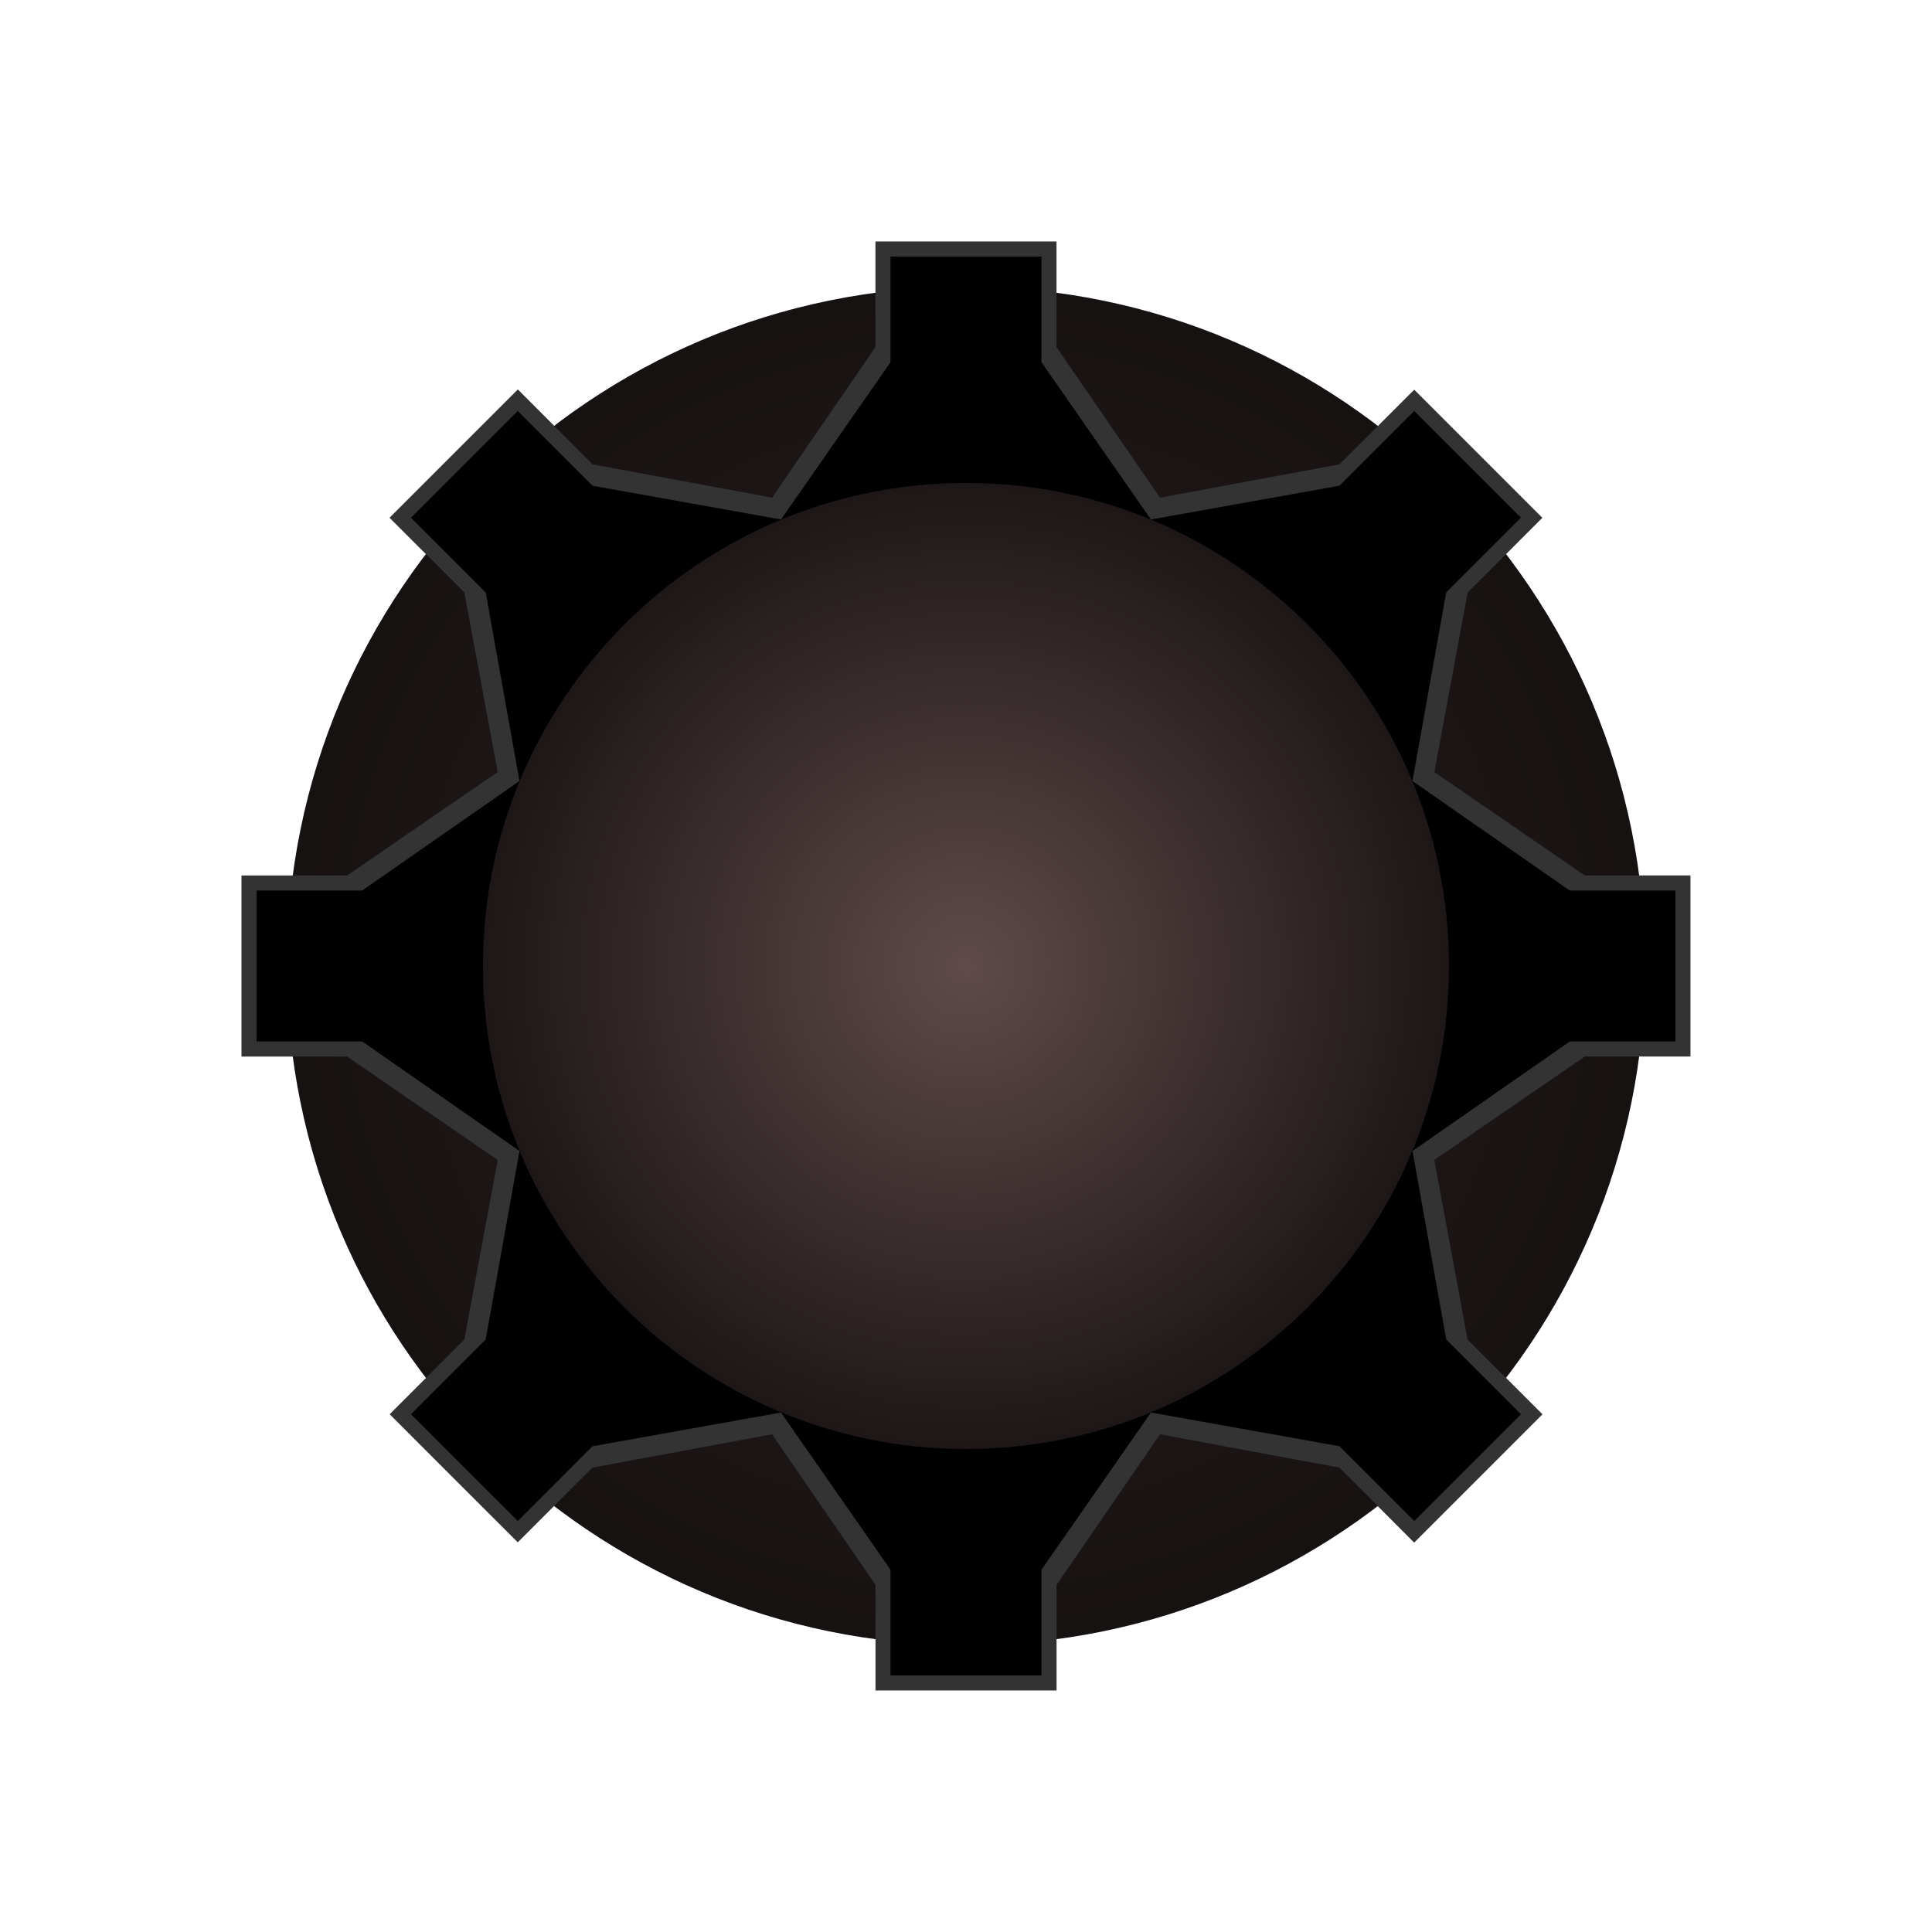
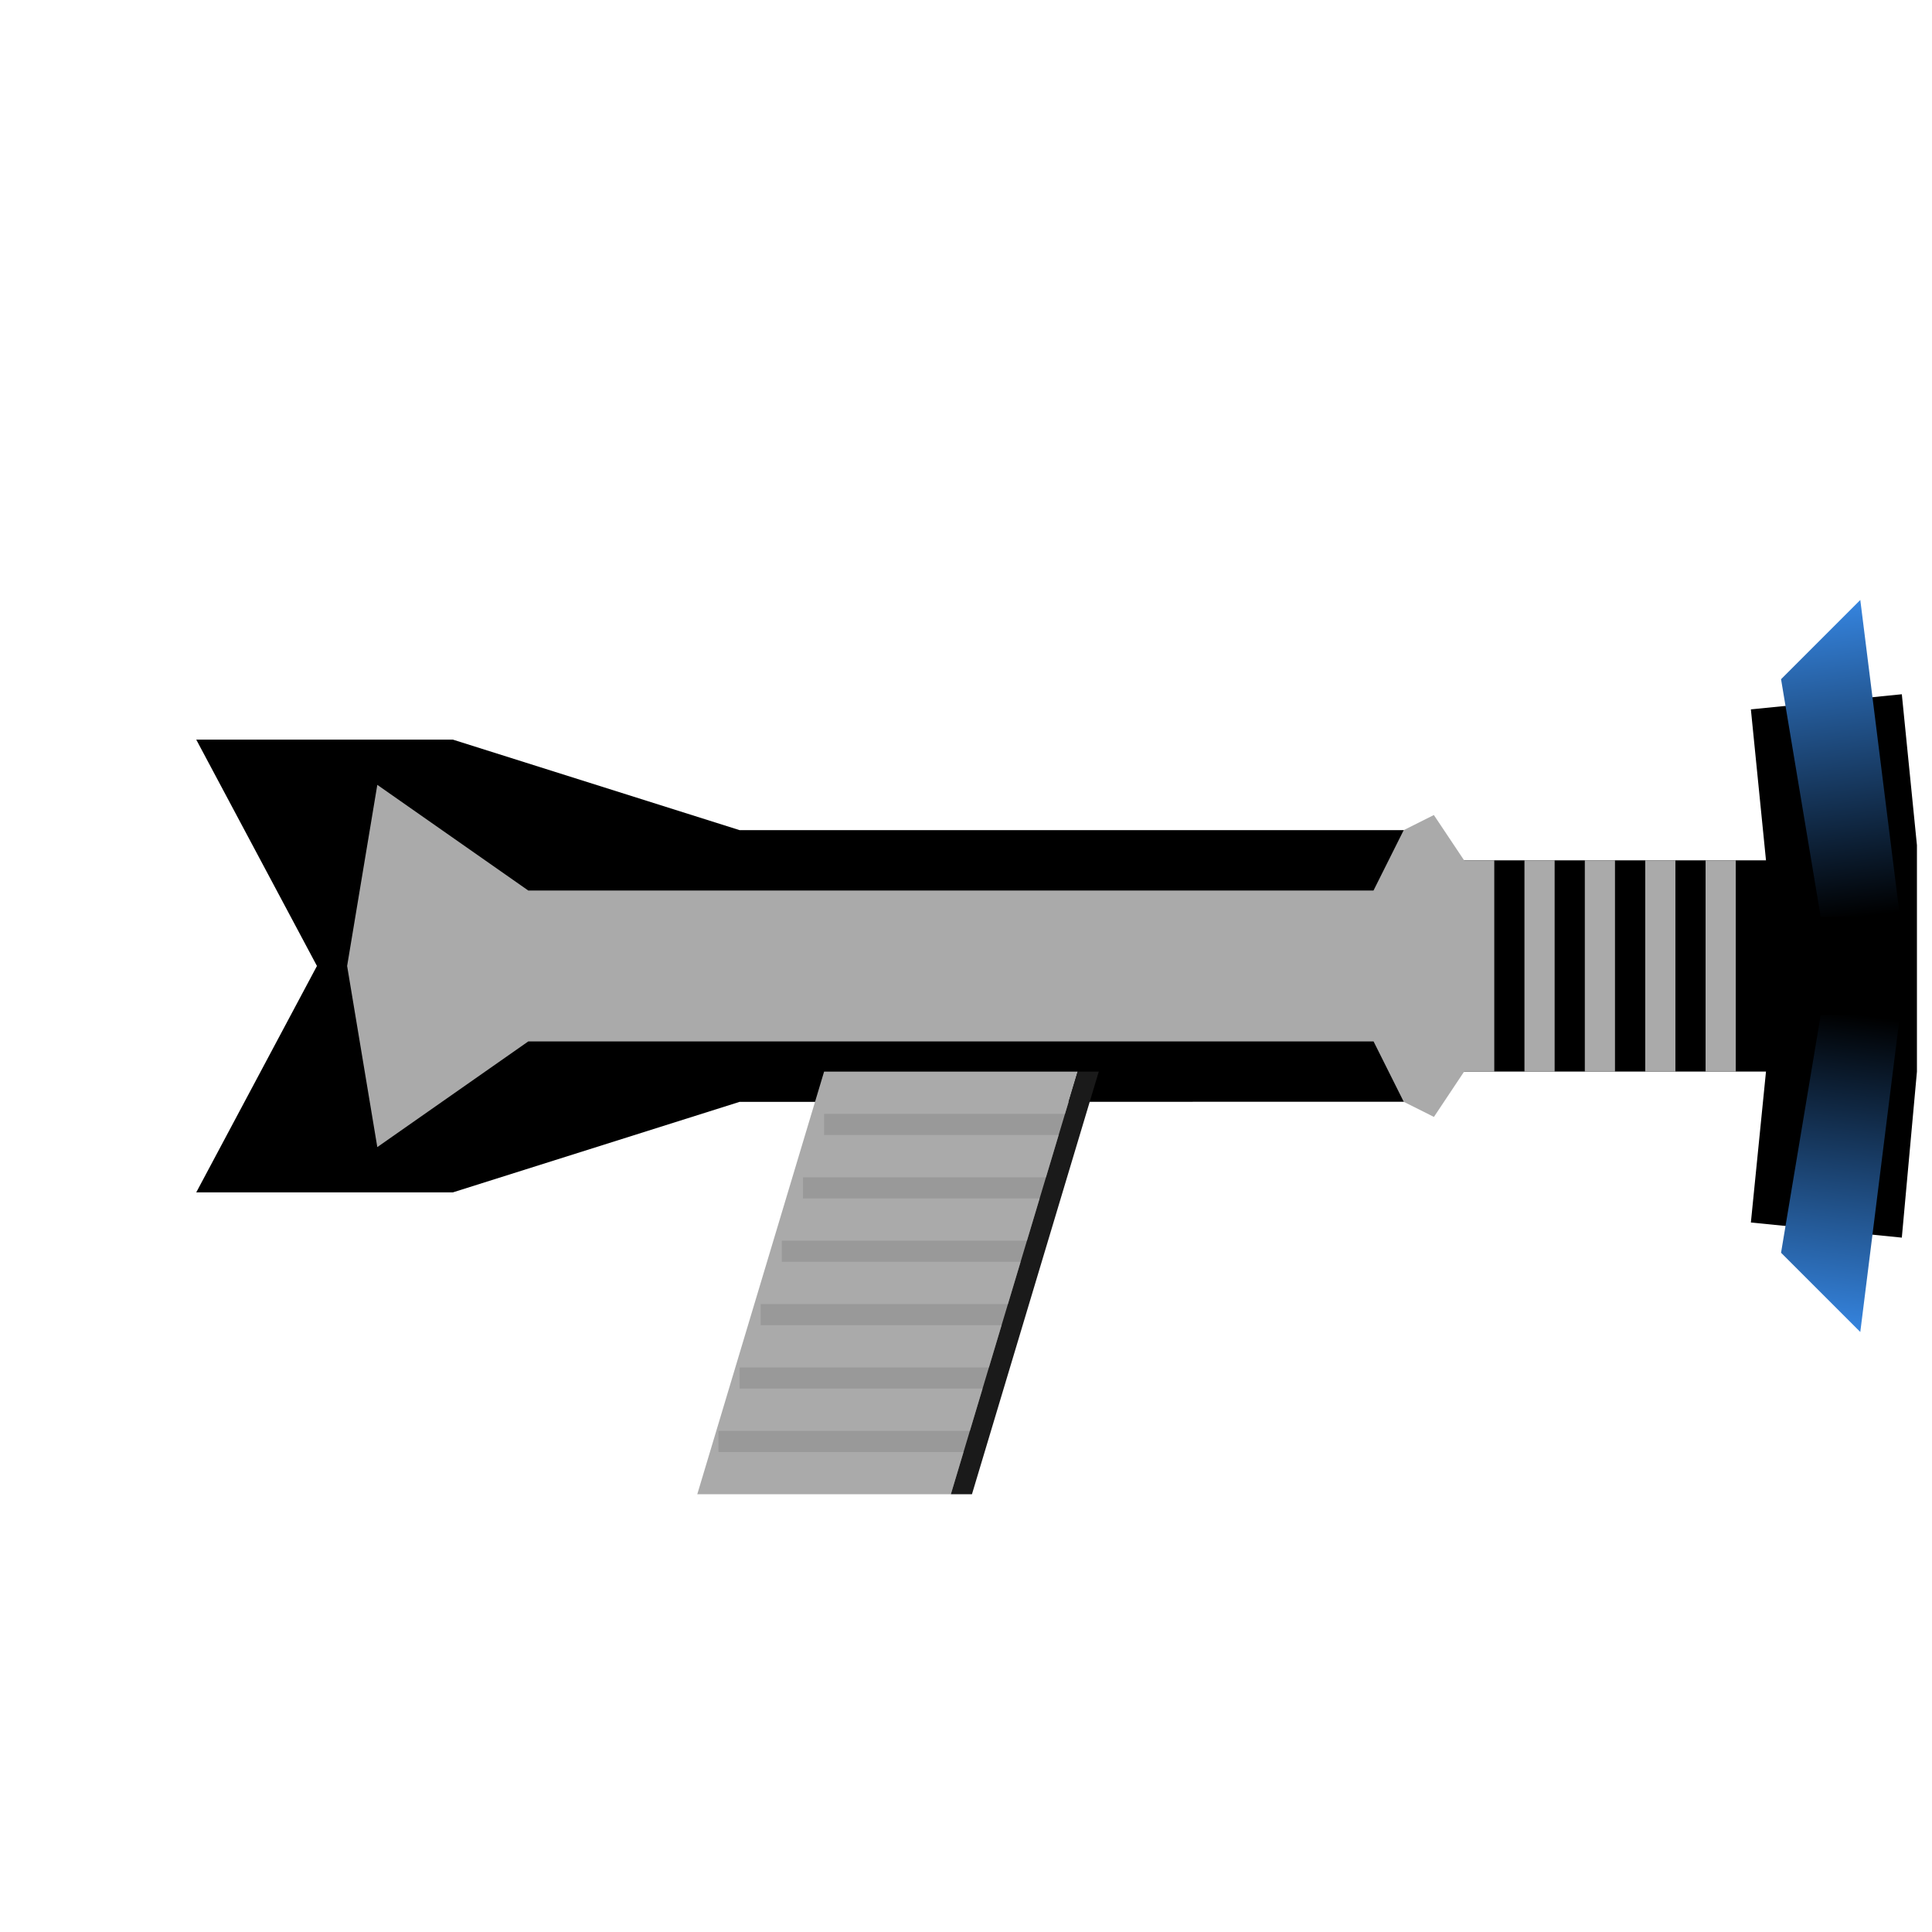
<svg xmlns="http://www.w3.org/2000/svg" xmlns:xlink="http://www.w3.org/1999/xlink" id="svg8" version="1.1" viewBox="0 0 33.867 33.867" height="128" width="128">
  <defs id="defs2">
+     <linearGradient id="linearGradient1990">
+       <stop style="stop-color:#3686e2;stop-opacity:1" offset="0" id="stop933" />
+       <stop style="stop-color:#000000;stop-opacity:1" offset="1" id="stop936" />
+     </linearGradient>
    <linearGradient id="linearGradient2071">
      <stop id="stop2067" offset="0" style="stop-color:#604a4a;stop-opacity:1" />
      <stop id="stop2069" offset="1" style="stop-color:#130f0f;stop-opacity:1" />
-     </linearGradient>
-     <linearGradient id="linearGradient1990">
-       <stop id="stop1986" offset="0" style="stop-color:#565656;stop-opacity:1;" />
-       <stop id="stop1988" offset="1" style="stop-color:#000000;stop-opacity:1" />
    </linearGradient>
    <linearGradient id="linearGradient916-6">
      <stop style="stop-color:#503e3e;stop-opacity:1" offset="0" id="stop935" />
      <stop style="stop-color:#241c1c;stop-opacity:1" offset="1" id="stop937" />
    </linearGradient>
    <linearGradient id="linearGradient916-6-7">
      <stop id="stop912" offset="0" style="stop-color:#2b2121;stop-opacity:1" />
      <stop id="stop914" offset="1" style="stop-color:#000000;stop-opacity:1" />
    </linearGradient>
    <linearGradient id="linearGradient875">
      <stop id="stop871" offset="0" style="stop-color:#000000;stop-opacity:1" />
      <stop id="stop873" offset="1" style="stop-color:#666666;stop-opacity:1" />
    </linearGradient>
    <radialGradient r="13.229" fy="280.067" fx="16.933" cy="280.067" cx="16.933" gradientTransform="matrix(1.280003,2.4565971e-6,-2.4566003e-6,1.280005,-4.740734,-78.42001)" gradientUnits="userSpaceOnUse" id="radialGradient879" xlink:href="#linearGradient875" />
    <filter height="1.32" y="-0.16" width="1.192" x="-0.096" id="filter961" style="color-interpolation-filters:sRGB">
      <feGaussianBlur id="feGaussianBlur963" stdDeviation="0.159" />
    </filter>
    <radialGradient gradientTransform="matrix(2.133333,-8.9355336e-8,8.935535e-8,2.133333,-19.19111,-19.19111)" gradientUnits="userSpaceOnUse" r="11.906" fy="16.933" fx="16.933" cy="16.933" cx="16.933" id="radialGradient918" xlink:href="#linearGradient916-6-7" />
    <radialGradient gradientTransform="matrix(0.8787879,0,0,0.878492,2.052525,2.057535)" gradientUnits="userSpaceOnUse" r="8.734" fy="16.933" fx="16.933" cy="16.933" cx="16.933" id="radialGradient928" xlink:href="#linearGradient916-6" />
-     <linearGradient gradientUnits="userSpaceOnUse" y2="16.404" x2="32.808" y1="14.287" x1="32.544" id="linearGradient1992" xlink:href="#linearGradient1990" />
-     <linearGradient gradientTransform="matrix(1,0,0,-1,3.0000007e-7,33.86667)" y2="16.404" x2="32.808" y1="14.287" x1="32.544" gradientUnits="userSpaceOnUse" id="linearGradient1996" xlink:href="#linearGradient1990" />
+     <linearGradient gradientUnits="userSpaceOnUse" y2="16.404" x2="32.808" y1="14.287" x1="32.544" id="linearGradient1992" xlink:href="#linearGradient1990" gradientTransform="matrix(2.624999,0,0,2.624999,-53.51196,-26.98749)" />
    <radialGradient r="11.906" fy="16.933" fx="16.933" cy="16.933" cx="16.933" gradientTransform="matrix(0.8222224,4.6609099e-7,-2.9765939e-7,0.8222221,3.010368,3.010363)" gradientUnits="userSpaceOnUse" id="radialGradient2035" xlink:href="#linearGradient2071" />
+     <linearGradient y2="16.404" x2="32.808" y1="14.287" x1="32.544" gradientTransform="matrix(2.624999,0,0,-2.624999,-53.51196,60.85416)" gradientUnits="userSpaceOnUse" id="linearGradient941" xlink:href="#linearGradient1990" />
  </defs>
  <g style="display:none" transform="translate(0,-263.1333)" id="layer1">
    <path id="rect845-3" d="m 12.7,266.573 2.117,-3.44 h 2.117 2.117 l 2.117,3.44 v 26.988 l -2.117,3.44 h -2.117 -2.117 l -2.117,-3.44 z" style="opacity:1;fill:#666666;fill-opacity:1;fill-rule:nonzero;stroke:none;stroke-width:0;stroke-linecap:square;stroke-linejoin:round;stroke-miterlimit:4;stroke-dasharray:none;stroke-dashoffset:0;stroke-opacity:0.992;paint-order:markers fill stroke" />
    <path style="opacity:1;fill:#666666;fill-opacity:1;fill-rule:nonzero;stroke:none;stroke-width:0;stroke-linecap:square;stroke-linejoin:round;stroke-miterlimit:4;stroke-dasharray:none;stroke-dashoffset:0;stroke-opacity:0.992;paint-order:markers fill stroke" d="m 30.427,275.833 3.44,2.117 v 2.117 2.117 l -3.44,2.117 H 3.44 l -3.44,-2.117 v -2.117 -2.117 l 3.44,-2.117 z" id="path863" />
    <path id="path865" d="m 29.584,276.627 3.225,1.72 v 1.72 1.72 l -3.225,1.72 H 4.283 l -3.225,-1.72 v -1.72 -1.72 l 3.225,-1.72 z" style="opacity:1;fill:#1a1a1a;fill-opacity:1;fill-rule:nonzero;stroke:none;stroke-width:0;stroke-linecap:square;stroke-linejoin:round;stroke-miterlimit:4;stroke-dasharray:none;stroke-dashoffset:0;stroke-opacity:0.992;paint-order:markers fill stroke" />
    <path style="opacity:1;fill:#1a1a1a;fill-opacity:1;fill-rule:nonzero;stroke:none;stroke-width:0;stroke-linecap:square;stroke-linejoin:round;stroke-miterlimit:4;stroke-dasharray:none;stroke-dashoffset:0;stroke-opacity:0.992;paint-order:markers fill stroke" d="m 13.494,267.416 1.72,-3.225 h 1.72 1.72 l 1.72,3.225 v 25.301 l -1.72,3.225 h -1.72 -1.72 l -1.72,-3.225 z" id="path869" />
    <circle r="13.229" cy="280.067" cx="16.933" id="path819" style="opacity:1;fill:url(#radialGradient879);fill-opacity:1;fill-rule:nonzero;stroke:none;stroke-width:0;stroke-linecap:square;stroke-linejoin:round;stroke-miterlimit:4;stroke-dasharray:none;stroke-dashoffset:0;stroke-opacity:0.992;paint-order:markers fill stroke" />
  </g>
  <g style="display:none" id="layer3">
    <g transform="rotate(-90,16.80104,17.06563)" id="g1063">
      <path id="path1021" d="M 10.848,8.467 V 0.529 l 4.763,2.117 H 18.256 L 23.019,0.529 V 8.467 L 21.696,12.7 16.933,13.758 12.171,12.7 Z" style="opacity:1;fill:#cccccc;fill-opacity:1;fill-rule:nonzero;stroke:none;stroke-width:0;stroke-linecap:square;stroke-linejoin:round;stroke-miterlimit:4;stroke-dasharray:none;stroke-dashoffset:0;stroke-opacity:0.992;paint-order:markers fill stroke" />
      <path style="opacity:1;fill:#1a1a1a;fill-opacity:1;fill-rule:nonzero;stroke:none;stroke-width:0;stroke-linecap:square;stroke-linejoin:round;stroke-miterlimit:4;stroke-dasharray:none;stroke-dashoffset:0;stroke-opacity:0.992;paint-order:markers fill stroke" d="m 11.377,8.467 3e-6,-4.233 L 12.7,2.91 h 8.467 l 1.323,1.323 -3e-6,4.233 -1.323,4.233 L 19.05,33.867 H 16.933 14.817 L 12.7,12.7 Z" id="rect881" />
      <path id="path891" d="m 12.171,16.669 4.763,1.587 v 2.117 l -4.763,-1.587 z" style="opacity:1;fill:#333333;fill-opacity:1;fill-rule:nonzero;stroke:none;stroke-width:0;stroke-linecap:square;stroke-linejoin:round;stroke-miterlimit:4;stroke-dasharray:none;stroke-dashoffset:0;stroke-opacity:0.992;paint-order:markers fill stroke" />
      <path style="opacity:1;fill:#ff0000;fill-opacity:1;fill-rule:nonzero;stroke:none;stroke-width:0;stroke-linecap:square;stroke-linejoin:round;stroke-miterlimit:4;stroke-dasharray:none;stroke-dashoffset:0;stroke-opacity:0.992;paint-order:markers fill stroke" d="m 12.171,17.198 3.969,1.323 v 1.058 l -3.969,-1.323 z" id="path901" />
      <path id="path903" d="m 12.171,17.198 3.969,1.323 v 1.058 l -3.969,-1.323 z" style="opacity:1;fill:#ff0000;fill-opacity:1;fill-rule:nonzero;stroke:none;stroke-width:0;stroke-linecap:square;stroke-linejoin:round;stroke-miterlimit:4;stroke-dasharray:none;stroke-dashoffset:0;stroke-opacity:0.992;paint-order:markers fill stroke;filter:url(#filter961)" />
      <path style="opacity:1;fill:#cccccc;fill-opacity:1;fill-rule:nonzero;stroke:none;stroke-width:0;stroke-linecap:square;stroke-linejoin:round;stroke-miterlimit:4;stroke-dasharray:none;stroke-dashoffset:0;stroke-opacity:0.992;paint-order:markers fill stroke" d="M 16.404,4.233 16.933,3.969 17.462,4.233 V 33.073 l -0.529,0.265 -0.529,-0.265 z" id="rect1023" />
      <path style="opacity:1;fill:#333333;fill-opacity:1;fill-rule:nonzero;stroke:none;stroke-width:0;stroke-linecap:square;stroke-linejoin:round;stroke-miterlimit:4;stroke-dasharray:none;stroke-dashoffset:0;stroke-opacity:0.992;paint-order:markers fill stroke" d="m 12.171,16.669 4.763,1.587 v 2.117 l -4.763,-1.587 z" id="path967" />
      <path id="path969" d="m 12.171,17.198 3.969,1.323 v 1.058 l -3.969,-1.323 z" style="opacity:1;fill:#ff0000;fill-opacity:1;fill-rule:nonzero;stroke:none;stroke-width:0;stroke-linecap:square;stroke-linejoin:round;stroke-miterlimit:4;stroke-dasharray:none;stroke-dashoffset:0;stroke-opacity:0.992;paint-order:markers fill stroke" />
      <path style="opacity:1;fill:#ff0000;fill-opacity:1;fill-rule:nonzero;stroke:none;stroke-width:0;stroke-linecap:square;stroke-linejoin:round;stroke-miterlimit:4;stroke-dasharray:none;stroke-dashoffset:0;stroke-opacity:0.992;paint-order:markers fill stroke;filter:url(#filter961)" d="m 12.171,17.198 3.969,1.323 v 1.058 l -3.969,-1.323 z" id="path971" />
      <path id="path973" d="m 12.435,20.902 4.498,1.587 v 2.117 l -4.498,-1.587 z" style="opacity:1;fill:#333333;fill-opacity:1;fill-rule:nonzero;stroke:none;stroke-width:0;stroke-linecap:square;stroke-linejoin:round;stroke-miterlimit:4;stroke-dasharray:none;stroke-dashoffset:0;stroke-opacity:0.992;paint-order:markers fill stroke" />
      <path style="opacity:1;fill:#ff0000;fill-opacity:1;fill-rule:nonzero;stroke:none;stroke-width:0;stroke-linecap:square;stroke-linejoin:round;stroke-miterlimit:4;stroke-dasharray:none;stroke-dashoffset:0;stroke-opacity:0.992;paint-order:markers fill stroke" d="m 12.435,21.431 3.748,1.323 v 1.058 l -3.748,-1.323 z" id="path975" />
      <path id="path977" d="m 12.171,21.431 3.969,1.323 v 1.058 l -3.969,-1.323 z" style="opacity:1;fill:#ff0000;fill-opacity:1;fill-rule:nonzero;stroke:none;stroke-width:0;stroke-linecap:square;stroke-linejoin:round;stroke-miterlimit:4;stroke-dasharray:none;stroke-dashoffset:0;stroke-opacity:0.992;paint-order:markers fill stroke;filter:url(#filter961)" transform="matrix(0.9444445,0,0,1,0.9407395,0)" />
      <path style="opacity:1;fill:#333333;fill-opacity:1;fill-rule:nonzero;stroke:none;stroke-width:0;stroke-linecap:square;stroke-linejoin:round;stroke-miterlimit:4;stroke-dasharray:none;stroke-dashoffset:0;stroke-opacity:0.992;paint-order:markers fill stroke" d="m 12.7,25.135 4.233,1.587 v 2.117 L 12.7,27.252 Z" id="path979" />
      <path id="path981" d="m 12.7,25.665 3.528,1.323 v 1.058 L 12.7,26.723 Z" style="opacity:1;fill:#ff0000;fill-opacity:1;fill-rule:nonzero;stroke:none;stroke-width:0;stroke-linecap:square;stroke-linejoin:round;stroke-miterlimit:4;stroke-dasharray:none;stroke-dashoffset:0;stroke-opacity:0.992;paint-order:markers fill stroke" />
      <path style="opacity:1;fill:#ff0000;fill-opacity:1;fill-rule:nonzero;stroke:none;stroke-width:0;stroke-linecap:square;stroke-linejoin:round;stroke-miterlimit:4;stroke-dasharray:none;stroke-dashoffset:0;stroke-opacity:0.992;paint-order:markers fill stroke;filter:url(#filter961)" d="m 12.171,25.665 3.969,1.323 v 1.058 l -3.969,-1.323 z" id="path983" transform="matrix(0.888889,0,0,1,1.88148,0)" />
      <path id="path985" d="m 12.965,29.369 3.969,1.587 v 2.117 l -3.969,-1.587 z" style="opacity:1;fill:#333333;fill-opacity:1;fill-rule:nonzero;stroke:none;stroke-width:0;stroke-linecap:square;stroke-linejoin:round;stroke-miterlimit:4;stroke-dasharray:none;stroke-dashoffset:0;stroke-opacity:0.992;paint-order:markers fill stroke" />
      <path style="opacity:1;fill:#ff0000;fill-opacity:1;fill-rule:nonzero;stroke:none;stroke-width:0;stroke-linecap:square;stroke-linejoin:round;stroke-miterlimit:4;stroke-dasharray:none;stroke-dashoffset:0;stroke-opacity:0.992;paint-order:markers fill stroke" d="m 12.965,29.898 3.307,1.323 v 1.058 l -3.307,-1.323 z" id="path987" />
      <path id="path989" d="m 12.171,29.898 3.969,1.323 v 1.058 l -3.969,-1.323 z" style="opacity:1;fill:#ff0000;fill-opacity:1;fill-rule:nonzero;stroke:none;stroke-width:0;stroke-linecap:square;stroke-linejoin:round;stroke-miterlimit:4;stroke-dasharray:none;stroke-dashoffset:0;stroke-opacity:0.992;paint-order:markers fill stroke;filter:url(#filter961)" transform="matrix(0.8333334,0,0,1,2.822221,0)" />
      <path style="opacity:1;fill:#333333;fill-opacity:1;fill-rule:nonzero;stroke:none;stroke-width:0;stroke-linecap:square;stroke-linejoin:round;stroke-miterlimit:4;stroke-dasharray:none;stroke-dashoffset:0;stroke-opacity:0.992;paint-order:markers fill stroke" d="m 21.696,16.669 -4.763,1.587 v 2.117 l 4.763,-1.587 z" id="path991" />
      <path id="path993" d="m 21.696,17.198 -3.969,1.323 v 1.058 l 3.969,-1.323 z" style="opacity:1;fill:#ff0000;fill-opacity:1;fill-rule:nonzero;stroke:none;stroke-width:0;stroke-linecap:square;stroke-linejoin:round;stroke-miterlimit:4;stroke-dasharray:none;stroke-dashoffset:0;stroke-opacity:0.992;paint-order:markers fill stroke" />
      <path style="opacity:1;fill:#ff0000;fill-opacity:1;fill-rule:nonzero;stroke:none;stroke-width:0;stroke-linecap:square;stroke-linejoin:round;stroke-miterlimit:4;stroke-dasharray:none;stroke-dashoffset:0;stroke-opacity:0.992;paint-order:markers fill stroke;filter:url(#filter961)" d="m 12.171,17.198 3.969,1.323 v 1.058 l -3.969,-1.323 z" id="path995" transform="matrix(-1,0,0,1,33.86667,-4.2000002e-7)" />
      <path id="path997" d="m 21.696,16.669 -4.763,1.587 v 2.117 l 4.763,-1.587 z" style="opacity:1;fill:#333333;fill-opacity:1;fill-rule:nonzero;stroke:none;stroke-width:0;stroke-linecap:square;stroke-linejoin:round;stroke-miterlimit:4;stroke-dasharray:none;stroke-dashoffset:0;stroke-opacity:0.992;paint-order:markers fill stroke" />
      <path style="opacity:1;fill:#ff0000;fill-opacity:1;fill-rule:nonzero;stroke:none;stroke-width:0;stroke-linecap:square;stroke-linejoin:round;stroke-miterlimit:4;stroke-dasharray:none;stroke-dashoffset:0;stroke-opacity:0.992;paint-order:markers fill stroke" d="m 21.696,17.198 -3.969,1.323 v 1.058 l 3.969,-1.323 z" id="path999" />
      <path id="path1001" d="m 12.171,17.198 3.969,1.323 v 1.058 l -3.969,-1.323 z" style="opacity:1;fill:#ff0000;fill-opacity:1;fill-rule:nonzero;stroke:none;stroke-width:0;stroke-linecap:square;stroke-linejoin:round;stroke-miterlimit:4;stroke-dasharray:none;stroke-dashoffset:0;stroke-opacity:0.992;paint-order:markers fill stroke;filter:url(#filter961)" transform="matrix(-1,0,0,1,33.86667,-4.2000002e-7)" />
      <path style="opacity:1;fill:#333333;fill-opacity:1;fill-rule:nonzero;stroke:none;stroke-width:0;stroke-linecap:square;stroke-linejoin:round;stroke-miterlimit:4;stroke-dasharray:none;stroke-dashoffset:0;stroke-opacity:0.992;paint-order:markers fill stroke" d="m 21.431,20.902 -4.498,1.587 v 2.117 l 4.498,-1.587 z" id="path1003" />
      <path id="path1005" d="m 21.431,21.431 -3.748,1.323 V 23.812 l 3.748,-1.323 z" style="opacity:1;fill:#ff0000;fill-opacity:1;fill-rule:nonzero;stroke:none;stroke-width:0;stroke-linecap:square;stroke-linejoin:round;stroke-miterlimit:4;stroke-dasharray:none;stroke-dashoffset:0;stroke-opacity:0.992;paint-order:markers fill stroke" />
      <path style="opacity:1;fill:#ff0000;fill-opacity:1;fill-rule:nonzero;stroke:none;stroke-width:0;stroke-linecap:square;stroke-linejoin:round;stroke-miterlimit:4;stroke-dasharray:none;stroke-dashoffset:0;stroke-opacity:0.992;paint-order:markers fill stroke;filter:url(#filter961)" d="m 12.171,21.431 3.969,1.323 v 1.058 l -3.969,-1.323 z" id="path1007" transform="matrix(-0.9444444,0,0,1,32.92593,-4.2000002e-7)" />
      <path id="path1009" d="m 21.167,25.135 -4.233,1.587 v 2.117 l 4.233,-1.587 z" style="opacity:1;fill:#333333;fill-opacity:1;fill-rule:nonzero;stroke:none;stroke-width:0;stroke-linecap:square;stroke-linejoin:round;stroke-miterlimit:4;stroke-dasharray:none;stroke-dashoffset:0;stroke-opacity:0.992;paint-order:markers fill stroke" />
      <path style="opacity:1;fill:#ff0000;fill-opacity:1;fill-rule:nonzero;stroke:none;stroke-width:0;stroke-linecap:square;stroke-linejoin:round;stroke-miterlimit:4;stroke-dasharray:none;stroke-dashoffset:0;stroke-opacity:0.992;paint-order:markers fill stroke" d="m 21.167,25.665 -3.528,1.323 v 1.058 l 3.528,-1.323 z" id="path1011" />
      <path id="path1013" d="m 12.171,25.665 3.969,1.323 v 1.058 l -3.969,-1.323 z" style="opacity:1;fill:#ff0000;fill-opacity:1;fill-rule:nonzero;stroke:none;stroke-width:0;stroke-linecap:square;stroke-linejoin:round;stroke-miterlimit:4;stroke-dasharray:none;stroke-dashoffset:0;stroke-opacity:0.992;paint-order:markers fill stroke;filter:url(#filter961)" transform="matrix(-0.8888889,0,0,1,31.98519,-4.2000002e-7)" />
      <path style="opacity:1;fill:#333333;fill-opacity:1;fill-rule:nonzero;stroke:none;stroke-width:0;stroke-linecap:square;stroke-linejoin:round;stroke-miterlimit:4;stroke-dasharray:none;stroke-dashoffset:0;stroke-opacity:0.992;paint-order:markers fill stroke" d="m 20.902,29.369 -3.969,1.587 v 2.117 l 3.969,-1.587 z" id="path1015" />
      <path id="path1017" d="m 20.902,29.898 -3.307,1.323 v 1.058 l 3.307,-1.323 z" style="opacity:1;fill:#ff0000;fill-opacity:1;fill-rule:nonzero;stroke:none;stroke-width:0;stroke-linecap:square;stroke-linejoin:round;stroke-miterlimit:4;stroke-dasharray:none;stroke-dashoffset:0;stroke-opacity:0.992;paint-order:markers fill stroke" />
      <path style="opacity:1;fill:#ff0000;fill-opacity:1;fill-rule:nonzero;stroke:none;stroke-width:0;stroke-linecap:square;stroke-linejoin:round;stroke-miterlimit:4;stroke-dasharray:none;stroke-dashoffset:0;stroke-opacity:0.992;paint-order:markers fill stroke;filter:url(#filter961)" d="m 12.171,29.898 3.969,1.323 v 1.058 l -3.969,-1.323 z" id="path1019" transform="matrix(-0.8333333,0,0,1,31.04444,-4.2000002e-7)" />
    </g>
  </g>
-   <g style="display:inline;" id="layer4">
+   <g style="display:none" id="layer4">
    <path id="path948" d="m 25.13,20.266 0.596,3.216 1.31,1.31 -1.123,1.123 -1.123,1.123 L 23.481,25.727 20.266,25.13 8.737,13.601 8.438,11.993 8.14,10.385 6.831,9.076 l 1.123,-1.123 1.123,-1.123 1.31,1.31 3.216,0.596 z" style="display:inline;opacity:1;fill:#333333;fill-opacity:1;fill-rule:nonzero;stroke:none;stroke-width:0;stroke-linecap:square;stroke-linejoin:round;stroke-miterlimit:4;stroke-dasharray:none;stroke-dashoffset:0;stroke-opacity:0.992;paint-order:markers fill stroke" />
    <path style="display:inline;opacity:1;fill:#000000;fill-opacity:1;fill-rule:nonzero;stroke:none;stroke-width:0;stroke-linecap:square;stroke-linejoin:round;stroke-miterlimit:4;stroke-dasharray:none;stroke-dashoffset:0;stroke-opacity:0.992;paint-order:markers fill stroke" d="m 24.749,20.111 0.603,3.371 1.31,1.31 -0.935,0.935 -0.935,0.935 L 23.481,25.352 20.111,24.749 9.118,13.756 8.514,10.385 7.205,9.076 8.14,8.14 9.076,7.205 l 1.31,1.31 3.371,0.603 z" id="path950" />
    <circle r="11.906" cy="16.933" cx="16.933" id="path862" style="opacity:1;fill:url(#radialGradient918);fill-opacity:1;fill-rule:nonzero;stroke:none;stroke-width:0;stroke-linecap:square;stroke-linejoin:round;stroke-miterlimit:4;stroke-dasharray:none;stroke-dashoffset:0;stroke-opacity:0.992;paint-order:markers fill stroke" />
    <path id="path865-3" d="m 25.086,13.494 2.695,1.852 h 1.852 v 1.587 1.587 h -1.852 l -2.695,1.852 H 8.781 L 7.433,19.447 6.085,18.521 H 4.233 v -1.587 -1.587 h 1.852 l 2.695,-1.852 z" style="display:inline;opacity:1;fill:#333333;fill-opacity:1;fill-rule:nonzero;stroke:none;stroke-width:0;stroke-linecap:square;stroke-linejoin:round;stroke-miterlimit:4;stroke-dasharray:none;stroke-dashoffset:0;stroke-opacity:0.992;paint-order:markers fill stroke" />
    <path style="display:inline;opacity:1;fill:#333333;fill-opacity:1;fill-rule:nonzero;stroke:none;stroke-width:0;stroke-linecap:square;stroke-linejoin:round;stroke-miterlimit:4;stroke-dasharray:none;stroke-dashoffset:0;stroke-opacity:0.992;paint-order:markers fill stroke" d="M 13.601,25.13 10.385,25.727 9.076,27.036 7.953,25.914 6.831,24.791 8.14,23.481 8.737,20.266 20.266,8.737 21.874,8.438 23.481,8.14 24.791,6.831 l 1.123,1.123 1.123,1.123 -1.31,1.31 -0.596,3.216 z" id="path960" />
    <path style="display:inline;opacity:1;fill:#333333;fill-opacity:1;fill-rule:nonzero;stroke:none;stroke-width:0;stroke-linecap:square;stroke-linejoin:round;stroke-miterlimit:4;stroke-dasharray:none;stroke-dashoffset:0;stroke-opacity:0.992;paint-order:markers fill stroke" d="m 25.13,20.266 0.596,3.216 1.31,1.31 -1.123,1.123 -1.123,1.123 L 23.481,25.727 20.266,25.13 8.737,13.601 8.438,11.993 8.14,10.385 6.831,9.076 l 1.123,-1.123 1.123,-1.123 1.31,1.31 3.216,0.596 z" id="path944" />
    <path id="path956" d="m 20.373,25.086 -1.852,2.695 v 1.852 h -1.587 -1.587 V 27.781 L 13.494,25.086 V 8.781 L 14.42,7.433 15.346,6.085 V 4.233 h 1.587 1.587 l 1e-6,1.852 1.852,2.695 z" style="display:inline;opacity:1;fill:#333333;fill-opacity:1;fill-rule:nonzero;stroke:none;stroke-width:0;stroke-linecap:square;stroke-linejoin:round;stroke-miterlimit:4;stroke-dasharray:none;stroke-dashoffset:0;stroke-opacity:0.992;paint-order:markers fill stroke" />
    <path style="display:inline;opacity:1;fill:#000000;fill-opacity:1;fill-rule:nonzero;stroke:none;stroke-width:0;stroke-linecap:square;stroke-linejoin:round;stroke-miterlimit:4;stroke-dasharray:none;stroke-dashoffset:0;stroke-opacity:0.992;paint-order:markers fill stroke" d="m 24.707,13.654 2.81,1.957 h 1.852 v 1.323 1.323 h -1.852 l -2.81,1.957 H 9.16 L 6.35,18.256 H 4.498 v -1.323 -1.323 h 1.852 l 2.81,-1.957 z" id="path920" />
    <path style="display:inline;opacity:1;fill:#000000;fill-opacity:1;fill-rule:nonzero;stroke:none;stroke-width:0;stroke-linecap:square;stroke-linejoin:round;stroke-miterlimit:4;stroke-dasharray:none;stroke-dashoffset:0;stroke-opacity:0.992;paint-order:markers fill stroke" d="m 20.213,24.707 -1.957,2.81 v 1.852 h -1.323 l -1.323,1e-6 -1e-6,-1.852 -1.957,-2.81 V 9.16 L 15.61,6.35 V 4.498 h 1.323 l 1.323,10e-8 v 1.852 l 1.957,2.81 z" id="path958" />
    <path id="path946" d="m 24.749,20.111 0.603,3.371 1.31,1.31 -0.935,0.935 -0.935,0.935 L 23.481,25.352 20.111,24.749 9.118,13.756 8.514,10.385 7.205,9.076 8.14,8.14 9.076,7.205 l 1.31,1.31 3.371,0.603 z" style="display:inline;opacity:1;fill:#000000;fill-opacity:1;fill-rule:nonzero;stroke:none;stroke-width:0;stroke-linecap:square;stroke-linejoin:round;stroke-miterlimit:4;stroke-dasharray:none;stroke-dashoffset:0;stroke-opacity:0.992;paint-order:markers fill stroke" />
    <path id="path962" d="M 13.756,24.749 10.385,25.352 9.076,26.662 8.14,25.727 7.205,24.791 8.514,23.481 9.118,20.111 20.111,9.118 23.481,8.514 24.791,7.205 l 0.935,0.935 0.935,0.935 -1.31,1.31 -0.603,3.371 z" style="display:inline;opacity:1;fill:#000000;fill-opacity:1;fill-rule:nonzero;stroke:none;stroke-width:0;stroke-linecap:square;stroke-linejoin:round;stroke-miterlimit:4;stroke-dasharray:none;stroke-dashoffset:0;stroke-opacity:0.992;paint-order:markers fill stroke" />
    <circle r="0" style="opacity:1;fill:url(#radialGradient928);fill-opacity:1;fill-rule:nonzero;stroke:none;stroke-width:0;stroke-linecap:square;stroke-linejoin:round;stroke-miterlimit:4;stroke-dasharray:none;stroke-dashoffset:0;stroke-opacity:0.992;paint-order:markers fill stroke" id="circle910" cx="16.933" cy="16.933" />
    <circle cx="16.933" cy="16.933" r="8.467" style="opacity:1;fill:url(#radialGradient2035);fill-opacity:1;fill-rule:nonzero;stroke:none;stroke-width:0;stroke-linecap:square;stroke-linejoin:round;stroke-miterlimit:4;stroke-dasharray:none;stroke-dashoffset:0;stroke-opacity:0.992;paint-order:markers fill stroke" id="circle2033" />
  </g>
-   <g style="display:none" id="layer2">
-     <path style="fill:#000000;fill-opacity:1;fill-rule:nonzero;stroke:none;stroke-width:0;stroke-linecap:square;stroke-linejoin:round;stroke-miterlimit:4;stroke-dasharray:none;stroke-dashoffset:0;stroke-opacity:0.992;paint-order:markers fill stroke" d="m 12.965,17.992 -5.027,1.587 H 3.44 L 5.556,16.933 3.44,14.287 h 4.498 l 5.027,1.587 h 12.171 l 0.265,0.529 h 6.615 V 15.081 l 1.323,-0.265 0.265,1.587 V 17.462 L 33.338,19.05 32.015,18.785 V 17.462 h -6.615 l -0.265,0.529 z" id="rect881-3" />
-     <path d="m 32.279,14.817 0.529,-0.529 0.265,2.117 h -0.529 z" style="fill:url(#linearGradient1992);fill-opacity:1;stroke:none;stroke-width:0.529;stroke-linecap:square;stroke-linejoin:round;paint-order:markers fill stroke" id="rect1983" />
-     <path id="path1994" style="fill:url(#linearGradient1996);fill-opacity:1;stroke:none;stroke-width:0.529;stroke-linecap:square;stroke-linejoin:round;paint-order:markers fill stroke" d="m 32.279,19.05 0.529,0.529 0.265,-2.117 h -0.529 z" />
-     <rect y="16.14" x="30.956" height="1.588" width="0.529" id="rect1998" style="opacity:1;fill:#aaaaaa;fill-opacity:1;stroke:none;stroke-width:0.529;stroke-linecap:square;stroke-linejoin:round;paint-order:markers fill stroke" />
-     <rect style="opacity:1;fill:#aaaaaa;fill-opacity:1;stroke:none;stroke-width:0.529;stroke-linecap:square;stroke-linejoin:round;paint-order:markers fill stroke" id="rect2003" width="0.529" height="1.588" x="29.898" y="16.14" />
-     <rect y="16.14" x="28.84" height="1.588" width="0.529" id="rect2005" style="opacity:1;fill:#aaaaaa;fill-opacity:1;stroke:none;stroke-width:0.529;stroke-linecap:square;stroke-linejoin:round;paint-order:markers fill stroke" />
-     <rect style="opacity:1;fill:#aaaaaa;fill-opacity:1;stroke:none;stroke-width:0.529;stroke-linecap:square;stroke-linejoin:round;paint-order:markers fill stroke" id="rect2007" width="0.529" height="1.588" x="27.781" y="16.14" />
-     <rect y="16.14" x="26.723" height="1.588" width="0.529" id="rect2009" style="opacity:1;fill:#aaaaaa;fill-opacity:1;stroke:none;stroke-width:0.529;stroke-linecap:square;stroke-linejoin:round;paint-order:markers fill stroke" />
-     <path d="m 25.665,16.14 h 0.529 v 1.587 H 25.665 L 25.135,18.256 24.606,17.926 24.077,17.462 H 9.26 l -1.058,1.058 -2.117,-1.587 2.117,-1.587 1.058,1.058 H 24.077 l 0.529,-0.463 0.529,-0.331 z" style="opacity:1;fill:#aaaaaa;fill-opacity:1;stroke:none;stroke-width:0.529;stroke-linecap:square;stroke-linejoin:round;paint-order:markers fill stroke" id="rect2011" />
-     <path d="m 15.346,17.992 h 3.175 l -1.587,5.292 h -3.175 z" style="opacity:1;fill:#aaaaaa;fill-opacity:1;stroke:none;stroke-width:0.529;stroke-linecap:square;stroke-linejoin:round;paint-order:markers fill stroke" id="rect2014" />
-     <path id="path2021" style="opacity:1;fill:#999999;fill-opacity:1;stroke:none;stroke-width:0.529;stroke-linecap:square;stroke-linejoin:round;paint-order:markers fill stroke" d="m 15.346,18.521 h 3.175 v 0.265 h -3.175 z" />
-     <path d="m 15.081,19.315 h 3.175 v 0.265 h -3.175 z" style="opacity:1;fill:#999999;fill-opacity:1;stroke:none;stroke-width:0.529;stroke-linecap:square;stroke-linejoin:round;paint-order:markers fill stroke" id="path2023" />
-     <path id="path2025" style="opacity:1;fill:#999999;fill-opacity:1;stroke:none;stroke-width:0.529;stroke-linecap:square;stroke-linejoin:round;paint-order:markers fill stroke" d="m 14.817,20.108 h 3.175 v 0.265 h -3.175 z" />
-     <path d="m 14.552,20.902 h 3.175 v 0.265 h -3.175 z" style="opacity:1;fill:#999999;fill-opacity:1;stroke:none;stroke-width:0.529;stroke-linecap:square;stroke-linejoin:round;paint-order:markers fill stroke" id="path2027" />
-     <path id="path2029" style="opacity:1;fill:#999999;fill-opacity:1;stroke:none;stroke-width:0.529;stroke-linecap:square;stroke-linejoin:round;paint-order:markers fill stroke" d="m 14.287,21.696 h 3.175 v 0.265 h -3.175 z" />
-     <path d="m 14.023,22.49 h 3.175 v 0.265 h -3.175 z" style="opacity:1;fill:#999999;fill-opacity:1;stroke:none;stroke-width:0.529;stroke-linecap:square;stroke-linejoin:round;paint-order:markers fill stroke" id="path2031" />
-     <path id="path2019" style="opacity:1;fill:#1a1a1a;fill-opacity:1;stroke:none;stroke-width:0.529;stroke-linecap:square;stroke-linejoin:round;paint-order:markers fill stroke" d="m 18.521,17.992 h 0.265 l -1.587,5.292 h -0.265 z" />
+   <g style="display:inline" id="layer2">
+     <path style="fill:#000000;fill-opacity:1;fill-rule:nonzero;stroke:none;stroke-width:0;stroke-linecap:square;stroke-linejoin:round;stroke-miterlimit:4;stroke-dasharray:none;stroke-dashoffset:0;stroke-opacity:0.992;paint-order:markers fill stroke" d="m 12.965,19.315 -5.027,1.587 H 3.44 L 5.556,16.933 3.44,12.965 h 4.498 l 5.027,1.587 h 12.171 l 0.265,0.529 5.556,0 -0.265,-2.646 2.646,-0.265 0.265,2.646 v 3.969 l -0.265,2.91 -2.646,-0.265 0.265,-2.646 -5.556,-10e-7 -0.265,0.529 z" id="rect881-3" />
+     <path d="m 31.221,11.906 1.389,-1.389 0.695,5.556 h -1.389 z" style="fill:url(#linearGradient1992);fill-opacity:1.0;stroke:none;stroke-width:1.389;stroke-linecap:square;stroke-linejoin:round;paint-order:markers fill stroke" id="rect1983" />
+     <rect style="opacity:1;fill:#aaaaaa;fill-opacity:1;stroke:none;stroke-width:0.808;stroke-linecap:square;stroke-linejoin:round;paint-order:markers fill stroke" id="rect2003" width="0.529" height="3.704" x="29.898" y="15.081" />
+     <rect y="15.081" x="28.84" height="3.704" width="0.529" id="rect2005" style="opacity:1;fill:#aaaaaa;fill-opacity:1;stroke:none;stroke-width:0.808;stroke-linecap:square;stroke-linejoin:round;paint-order:markers fill stroke" />
+     <rect style="opacity:1;fill:#aaaaaa;fill-opacity:1;stroke:none;stroke-width:0.808;stroke-linecap:square;stroke-linejoin:round;paint-order:markers fill stroke" id="rect2007" width="0.529" height="3.704" x="27.781" y="15.081" />
+     <rect y="15.081" x="26.723" height="3.704" width="0.529" id="rect2009" style="opacity:1;fill:#aaaaaa;fill-opacity:1;stroke:none;stroke-width:0.808;stroke-linecap:square;stroke-linejoin:round;paint-order:markers fill stroke" />
+     <path d="m 25.665,15.081 h 0.529 v 3.704 h -0.529 l -0.529,0.794 -0.529,-0.265 -0.529,-1.058 H 9.26 l -2.646,1.852 -0.529,-3.175 0.529,-3.175 2.646,1.852 H 24.077 l 0.529,-1.058 0.529,-0.265 z" style="opacity:1;fill:#aaaaaa;fill-opacity:1;stroke:none;stroke-width:0.827;stroke-linecap:square;stroke-linejoin:round;paint-order:markers fill stroke" id="rect2011" />
+     <path d="m 14.446,18.785 h 4.445 l -2.223,7.408 h -4.445 z" style="opacity:1;fill:#aaaaaa;fill-opacity:1;stroke:none;stroke-width:0.741;stroke-linecap:square;stroke-linejoin:round;paint-order:markers fill stroke" id="rect2014" />
+     <path id="path2021" style="opacity:1;fill:#999999;fill-opacity:1;stroke:none;stroke-width:0.741;stroke-linecap:square;stroke-linejoin:round;paint-order:markers fill stroke" d="m 14.446,19.526 h 4.445 v 0.37 h -4.445 z" />
+     <path d="m 14.076,20.638 h 4.445 v 0.37 h -4.445 z" style="opacity:1;fill:#999999;fill-opacity:1;stroke:none;stroke-width:0.741;stroke-linecap:square;stroke-linejoin:round;paint-order:markers fill stroke" id="path2023" />
+     <path id="path2025" style="opacity:1;fill:#999999;fill-opacity:1;stroke:none;stroke-width:0.741;stroke-linecap:square;stroke-linejoin:round;paint-order:markers fill stroke" d="m 13.705,21.749 h 4.445 v 0.37 h -4.445 z" />
+     <path d="m 13.335,22.86 h 4.445 v 0.37 h -4.445 z" style="opacity:1;fill:#999999;fill-opacity:1;stroke:none;stroke-width:0.741;stroke-linecap:square;stroke-linejoin:round;paint-order:markers fill stroke" id="path2027" />
+     <path id="path2029" style="opacity:1;fill:#999999;fill-opacity:1;stroke:none;stroke-width:0.741;stroke-linecap:square;stroke-linejoin:round;paint-order:markers fill stroke" d="m 12.965,23.971 h 4.445 v 0.37 h -4.445 z" />
+     <path d="m 12.594,25.083 h 4.445 v 0.37 h -4.445 z" style="opacity:1;fill:#999999;fill-opacity:1;stroke:none;stroke-width:0.741;stroke-linecap:square;stroke-linejoin:round;paint-order:markers fill stroke" id="path2031" />
+     <path id="path2019" style="opacity:1;fill:#1a1a1a;fill-opacity:1;stroke:none;stroke-width:0.741;stroke-linecap:square;stroke-linejoin:round;paint-order:markers fill stroke" d="m 18.891,18.785 h 0.37 l -2.223,7.408 h -0.37 z" />
+     <path id="path939" style="fill:url(#linearGradient941);fill-opacity:1;stroke:none;stroke-width:1.389;stroke-linecap:square;stroke-linejoin:round;paint-order:markers fill stroke" d="m 31.221,21.96 1.389,1.389 0.695,-5.556 h -1.389 z" />
  </g>
</svg>
